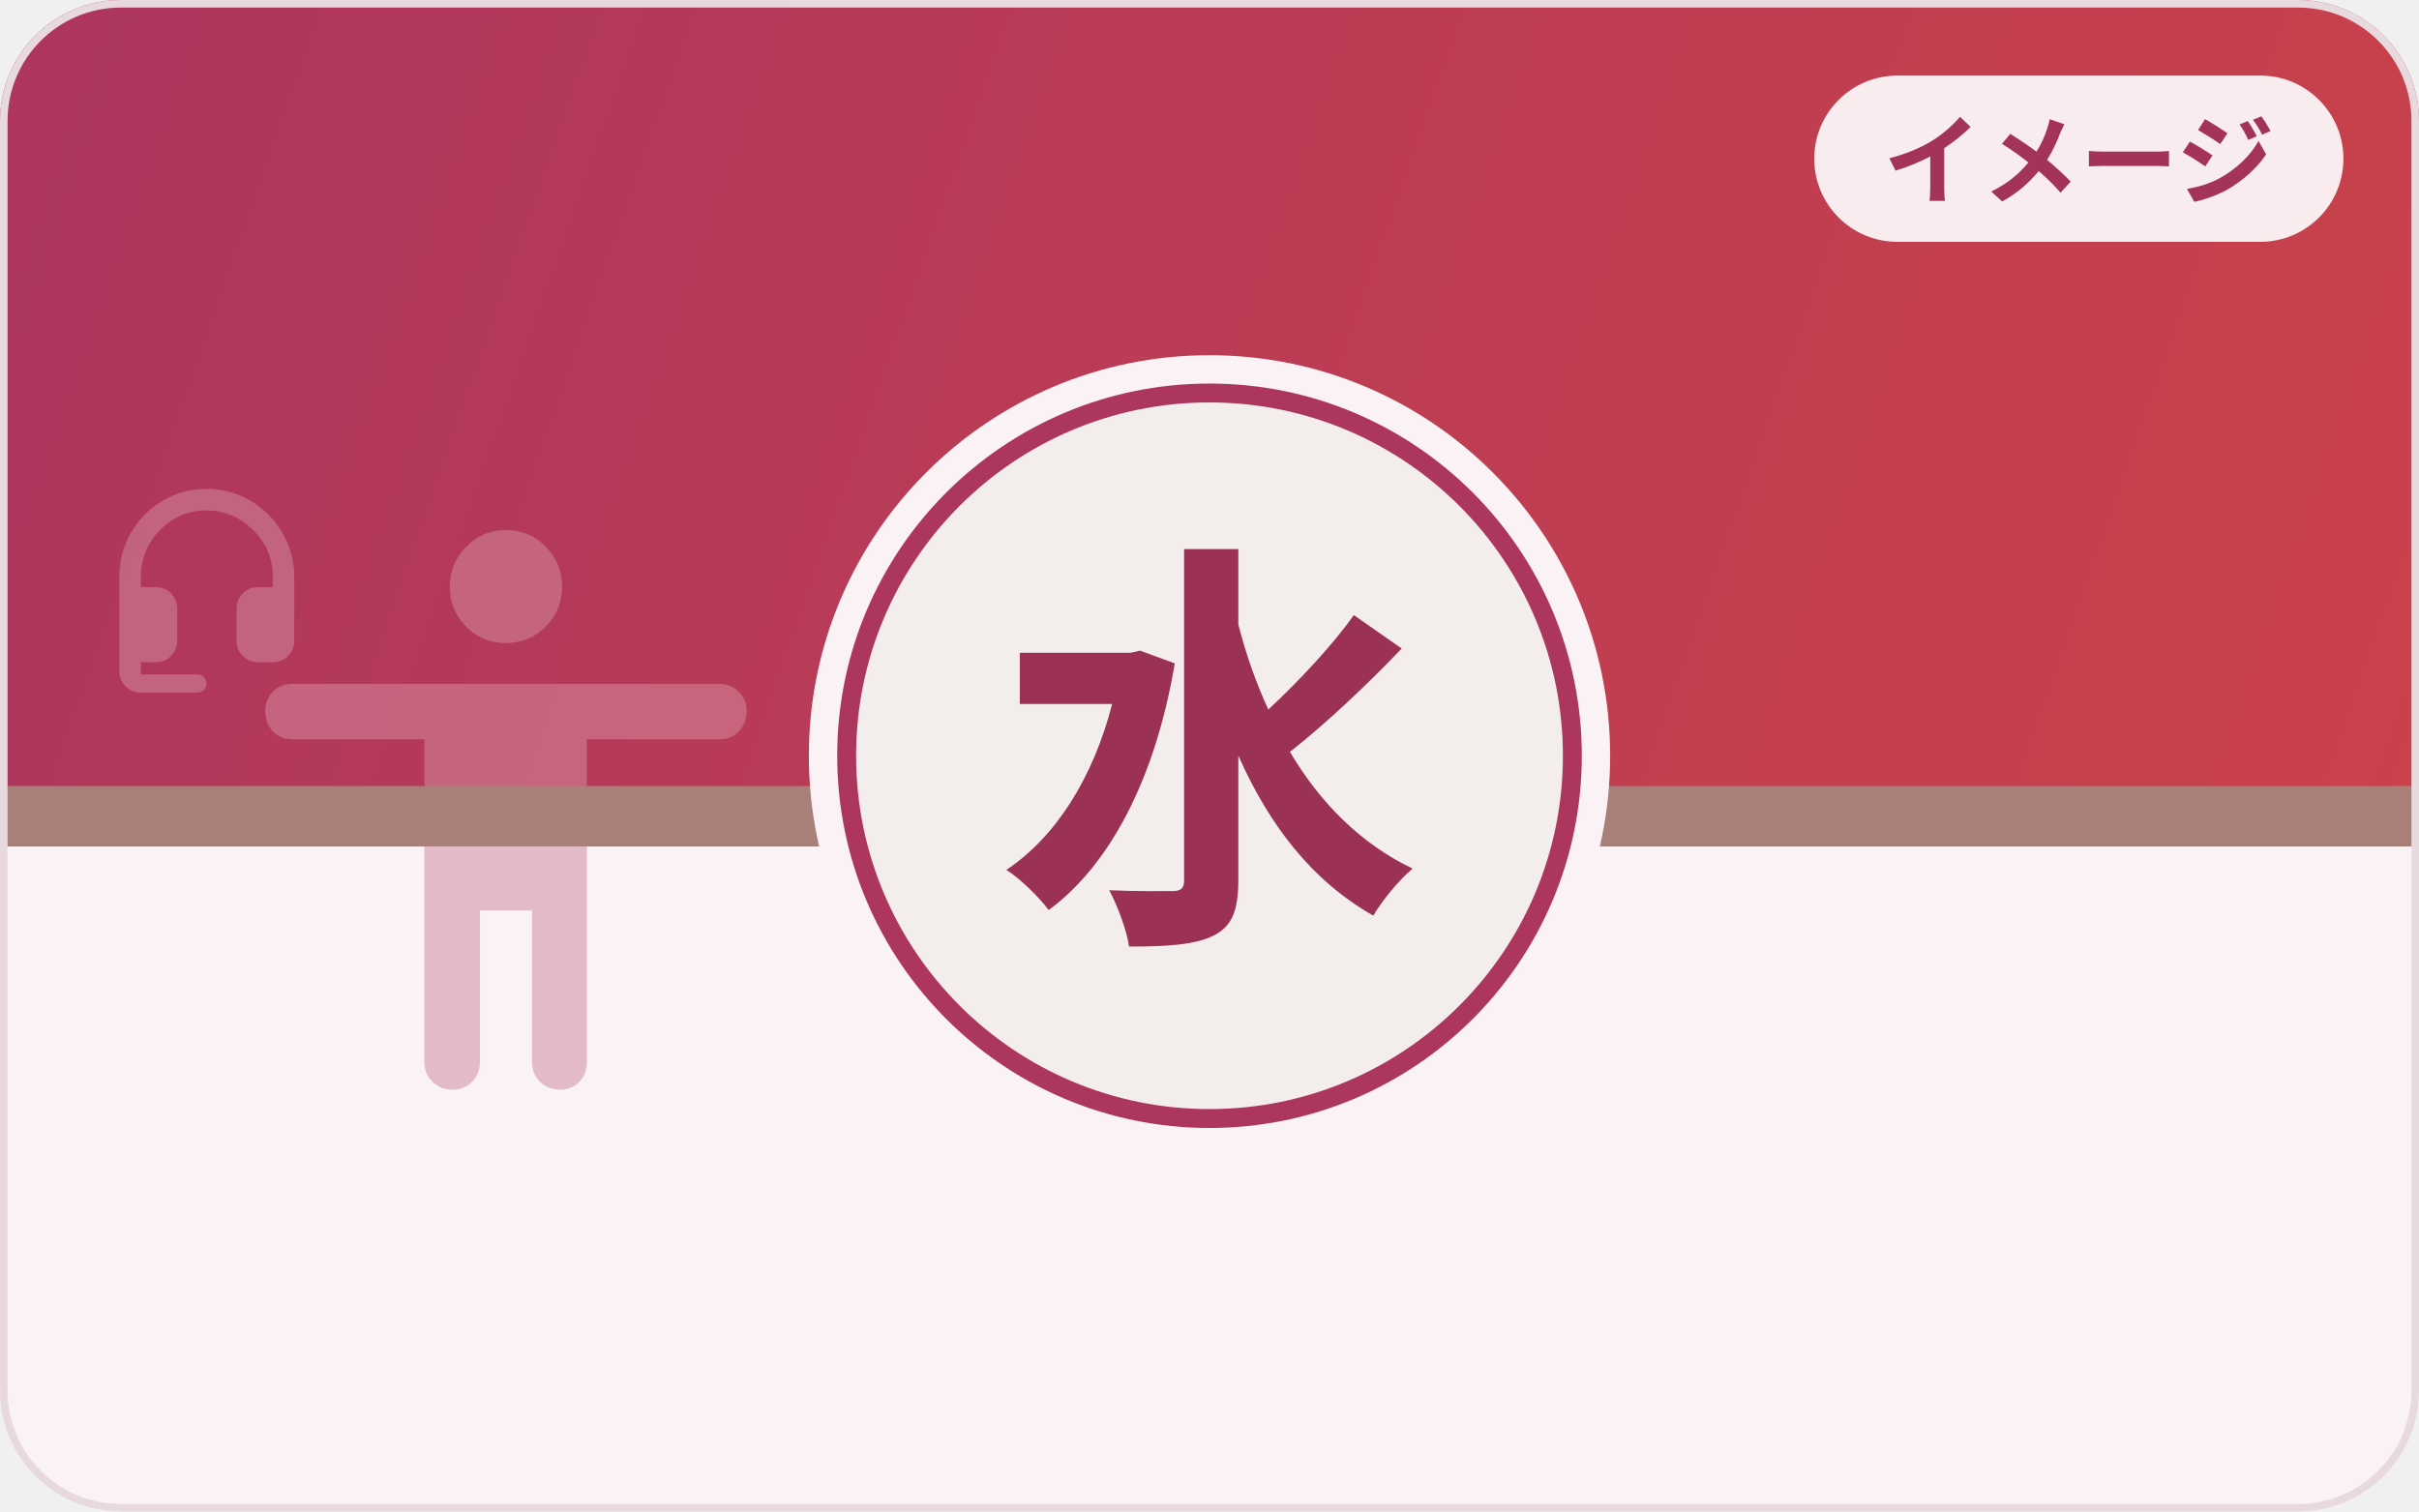
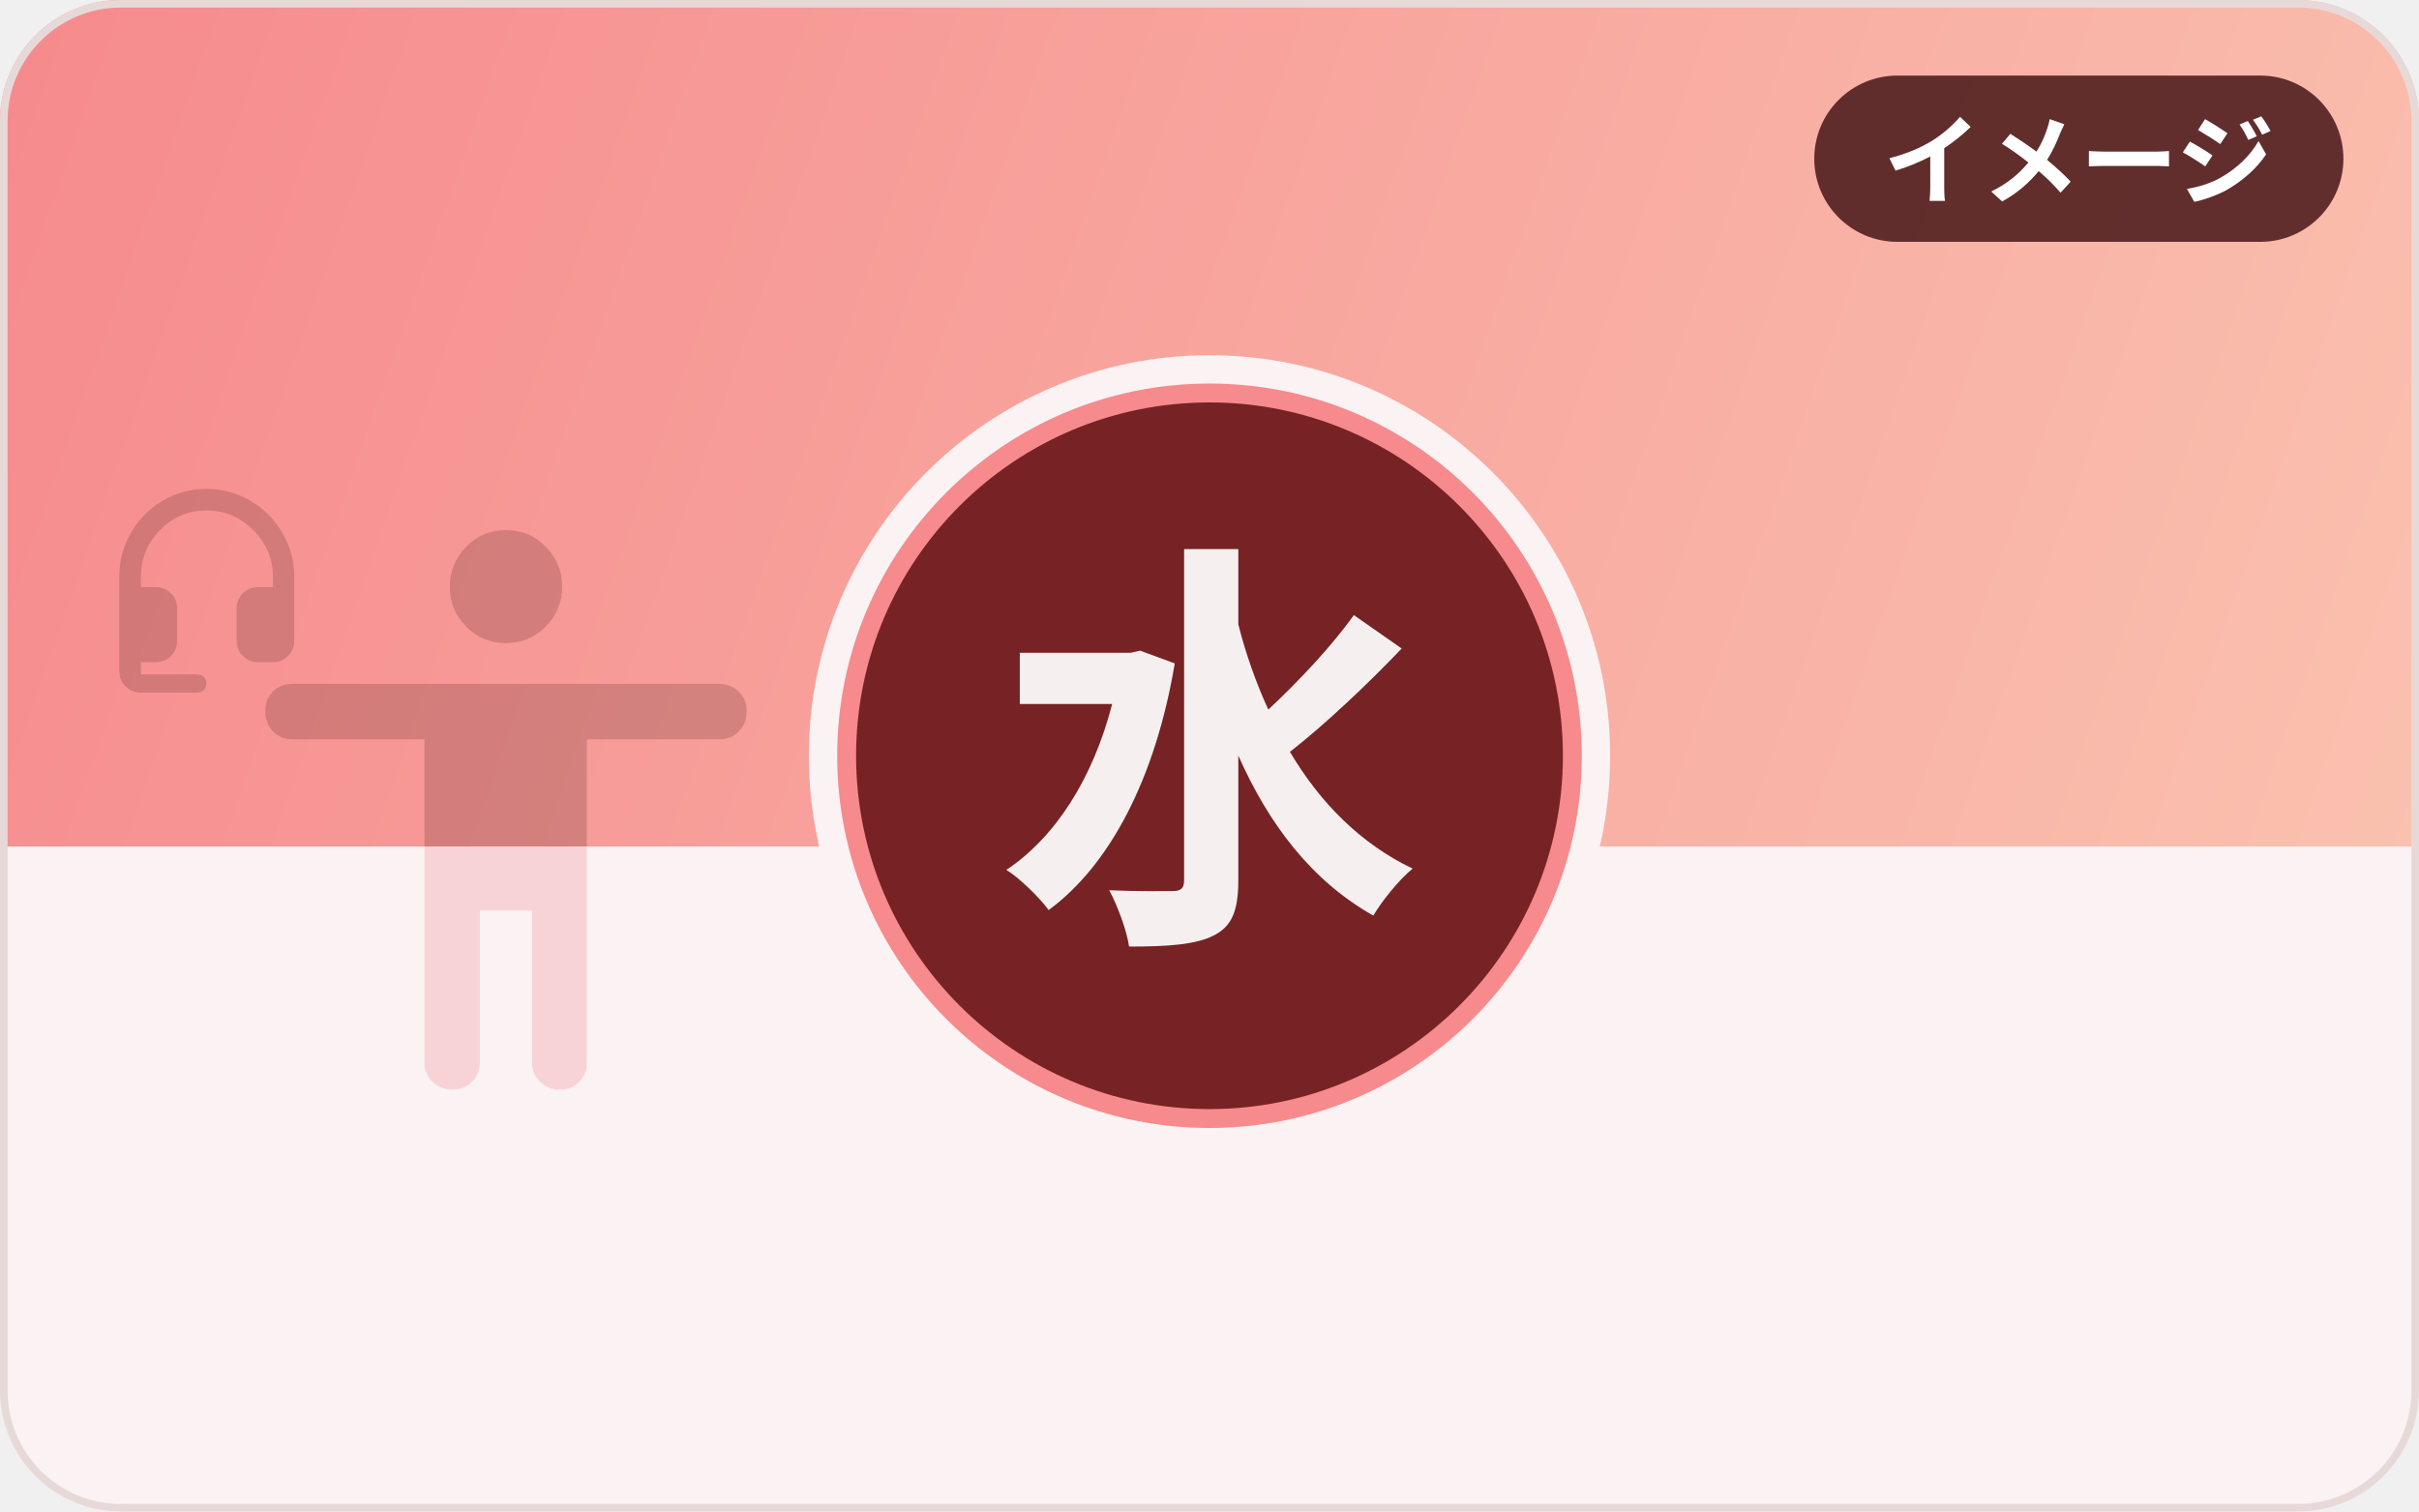
<svg xmlns="http://www.w3.org/2000/svg" viewBox="0 0 320 200" width="320" height="200" role="img" aria-label="水面まどかのイメージ画像">
  <defs>
    <linearGradient id="g3da0a37ff3" gradientUnits="userSpaceOnUse" x1="0" y1="0" x2="320" y2="112">
-       <stop offset="0" stop-color="#ad365e" />
-       <stop offset="1" stop-color="#ca424b" />
+       <stop offset="0" stop-color="#f68a8d" />
+       <stop offset="1" stop-color="#fac1af" />
    </linearGradient>
    <clipPath id="c3da0a37ff3">
      <rect x="0" y="0" width="320" height="200" rx="16" />
    </clipPath>
  </defs>
  <g clip-path="url(#c3da0a37ff3)" font-family="'Hiragino Sans','Noto Sans JP','Yu Gothic',sans-serif">
-     <rect x="0" y="0" width="320" height="200" fill="#faf2f5" />
+     <rect x="0" y="0" width="320" height="200" fill="#faf2f3" />
    <rect x="0" y="0" width="320" height="112" fill="url(#g3da0a37ff3)" />
    <defs>
      <g id="s3da0a37ff3">
        <g transform="translate(0 -1.5) translate(10.831 12.308) scale(0.75384) translate(88 0) scale(-1 1)">
          <g transform="translate(-11.00 94.01) scale(0.09167)">
            <path d="M480.21-740q-35.21 0-59.71-24.75t-24.5-59.5Q396-859 420.29-884t59.5-25q35.21 0 59.71 24.91 24.5 24.9 24.5 59.88 0 34.56-24.29 59.38Q515.42-740 480.21-740ZM359-113v-483H161q-18.12 0-29.56-12.18-11.44-12.17-11.44-30 0-17.82 12.13-29.32Q144.25-679 162-679h637q18.13 0 29.56 11.49Q840-656.02 840-637.82 840-620 828.56-608q-11.43 12-29.56 12H602v483q0 17.43-12.13 29.21Q577.75-72 559.82-72q-17.49 0-29.16-11.79Q519-95.57 519-113v-227h-78v227q0 17.43-11.98 29.21Q417.04-72 399.33-72q-17.7 0-29.02-11.79Q359-95.57 359-113Z" />
          </g>
          <g transform="translate(59.07 33.87) scale(0.03111)">
            <path d="M189-163q-39.05 0-66.53-27.77Q95-218.54 95-258v-281q0-79.93 30.5-150.48 30.5-70.55 83.2-123.59 52.7-53.03 123.17-83.48Q402.33-927 482.17-927 562-927 632-896.5q70 30.5 122.1 83.19 52.11 52.69 82 123.11Q866-619.78 866-539v416q0 39.05-27.77 66.53Q810.46-29 771-29H522q-16.48 0-28.24-11.67Q482-52.33 482-69.67 482-87 493.76-98T523-109h248v-54h-65q-40.21 0-67.61-27.39Q611-217.79 611-258v-141q0-40.21 27.39-67.61Q665.79-494 706-494h65v-45q0-120-84.5-206.5t-205-86.5Q363-832 276-745.5T189-539v45h66q38.75 0 66.38 27.39Q349-439.21 349-399v141q0 40.21-27.62 67.61Q293.75-163 255-163h-66Z" />
          </g>
        </g>
      </g>
    </defs>
    <svg width="320" height="112">
      <g opacity="0.22">
-         <use href="#s3da0a37ff3" transform="translate(0 46) scale(1.28)" fill="#ffffff" />
+         <use href="#s3da0a37ff3" transform="translate(0 46) scale(1.28)" fill="#511f20" />
      </g>
    </svg>
    <svg y="112" width="320" height="88">
      <g opacity="0.3">
-         <use href="#s3da0a37ff3" transform="translate(0 -66) scale(1.28)" fill="#ad365e" />
+         <use href="#s3da0a37ff3" transform="translate(0 -66) scale(1.28)" fill="#f68a8d" />
      </g>
    </svg>
-     <rect x="0" y="104" width="320" height="8" fill="#a98079" />
-     <circle cx="160" cy="100" r="53" fill="#faf2f5" />
-     <circle cx="160" cy="100" r="48" fill="#f3edec" stroke="#ad365e" stroke-width="2.5" />
-     <text x="160" y="120.2" text-anchor="middle" font-size="56" font-weight="700" fill="#9b3154">水</text>
-     <rect x="240" y="10" width="70" height="22" rx="11" fill="#ffffff" fill-opacity="0.9" />
-     <text x="275" y="26" text-anchor="middle" font-size="13" font-weight="600" fill="#a33359">イメージ</text>
+     <circle cx="160" cy="100" r="53" fill="#faf2f3" />
+     <circle cx="160" cy="100" r="48" fill="#772224" stroke="#f68a8d" stroke-width="2.5" />
+     <text x="160" y="120.2" text-anchor="middle" font-size="56" font-weight="700" fill="#f5efef">水</text>
+     <rect x="240" y="10" width="70" height="22" rx="11" fill="#511f20" fill-opacity="0.9" />
+     <text x="275" y="26" text-anchor="middle" font-size="13" font-weight="600" fill="#ffffff">イメージ</text>
  </g>
-   <rect x="0.5" y="0.5" width="319" height="199" rx="15.5" fill="none" stroke="#e8d9de" />
+   <rect x="0.5" y="0.5" width="319" height="199" rx="15.5" fill="none" stroke="#e8d9d9" />
</svg>
